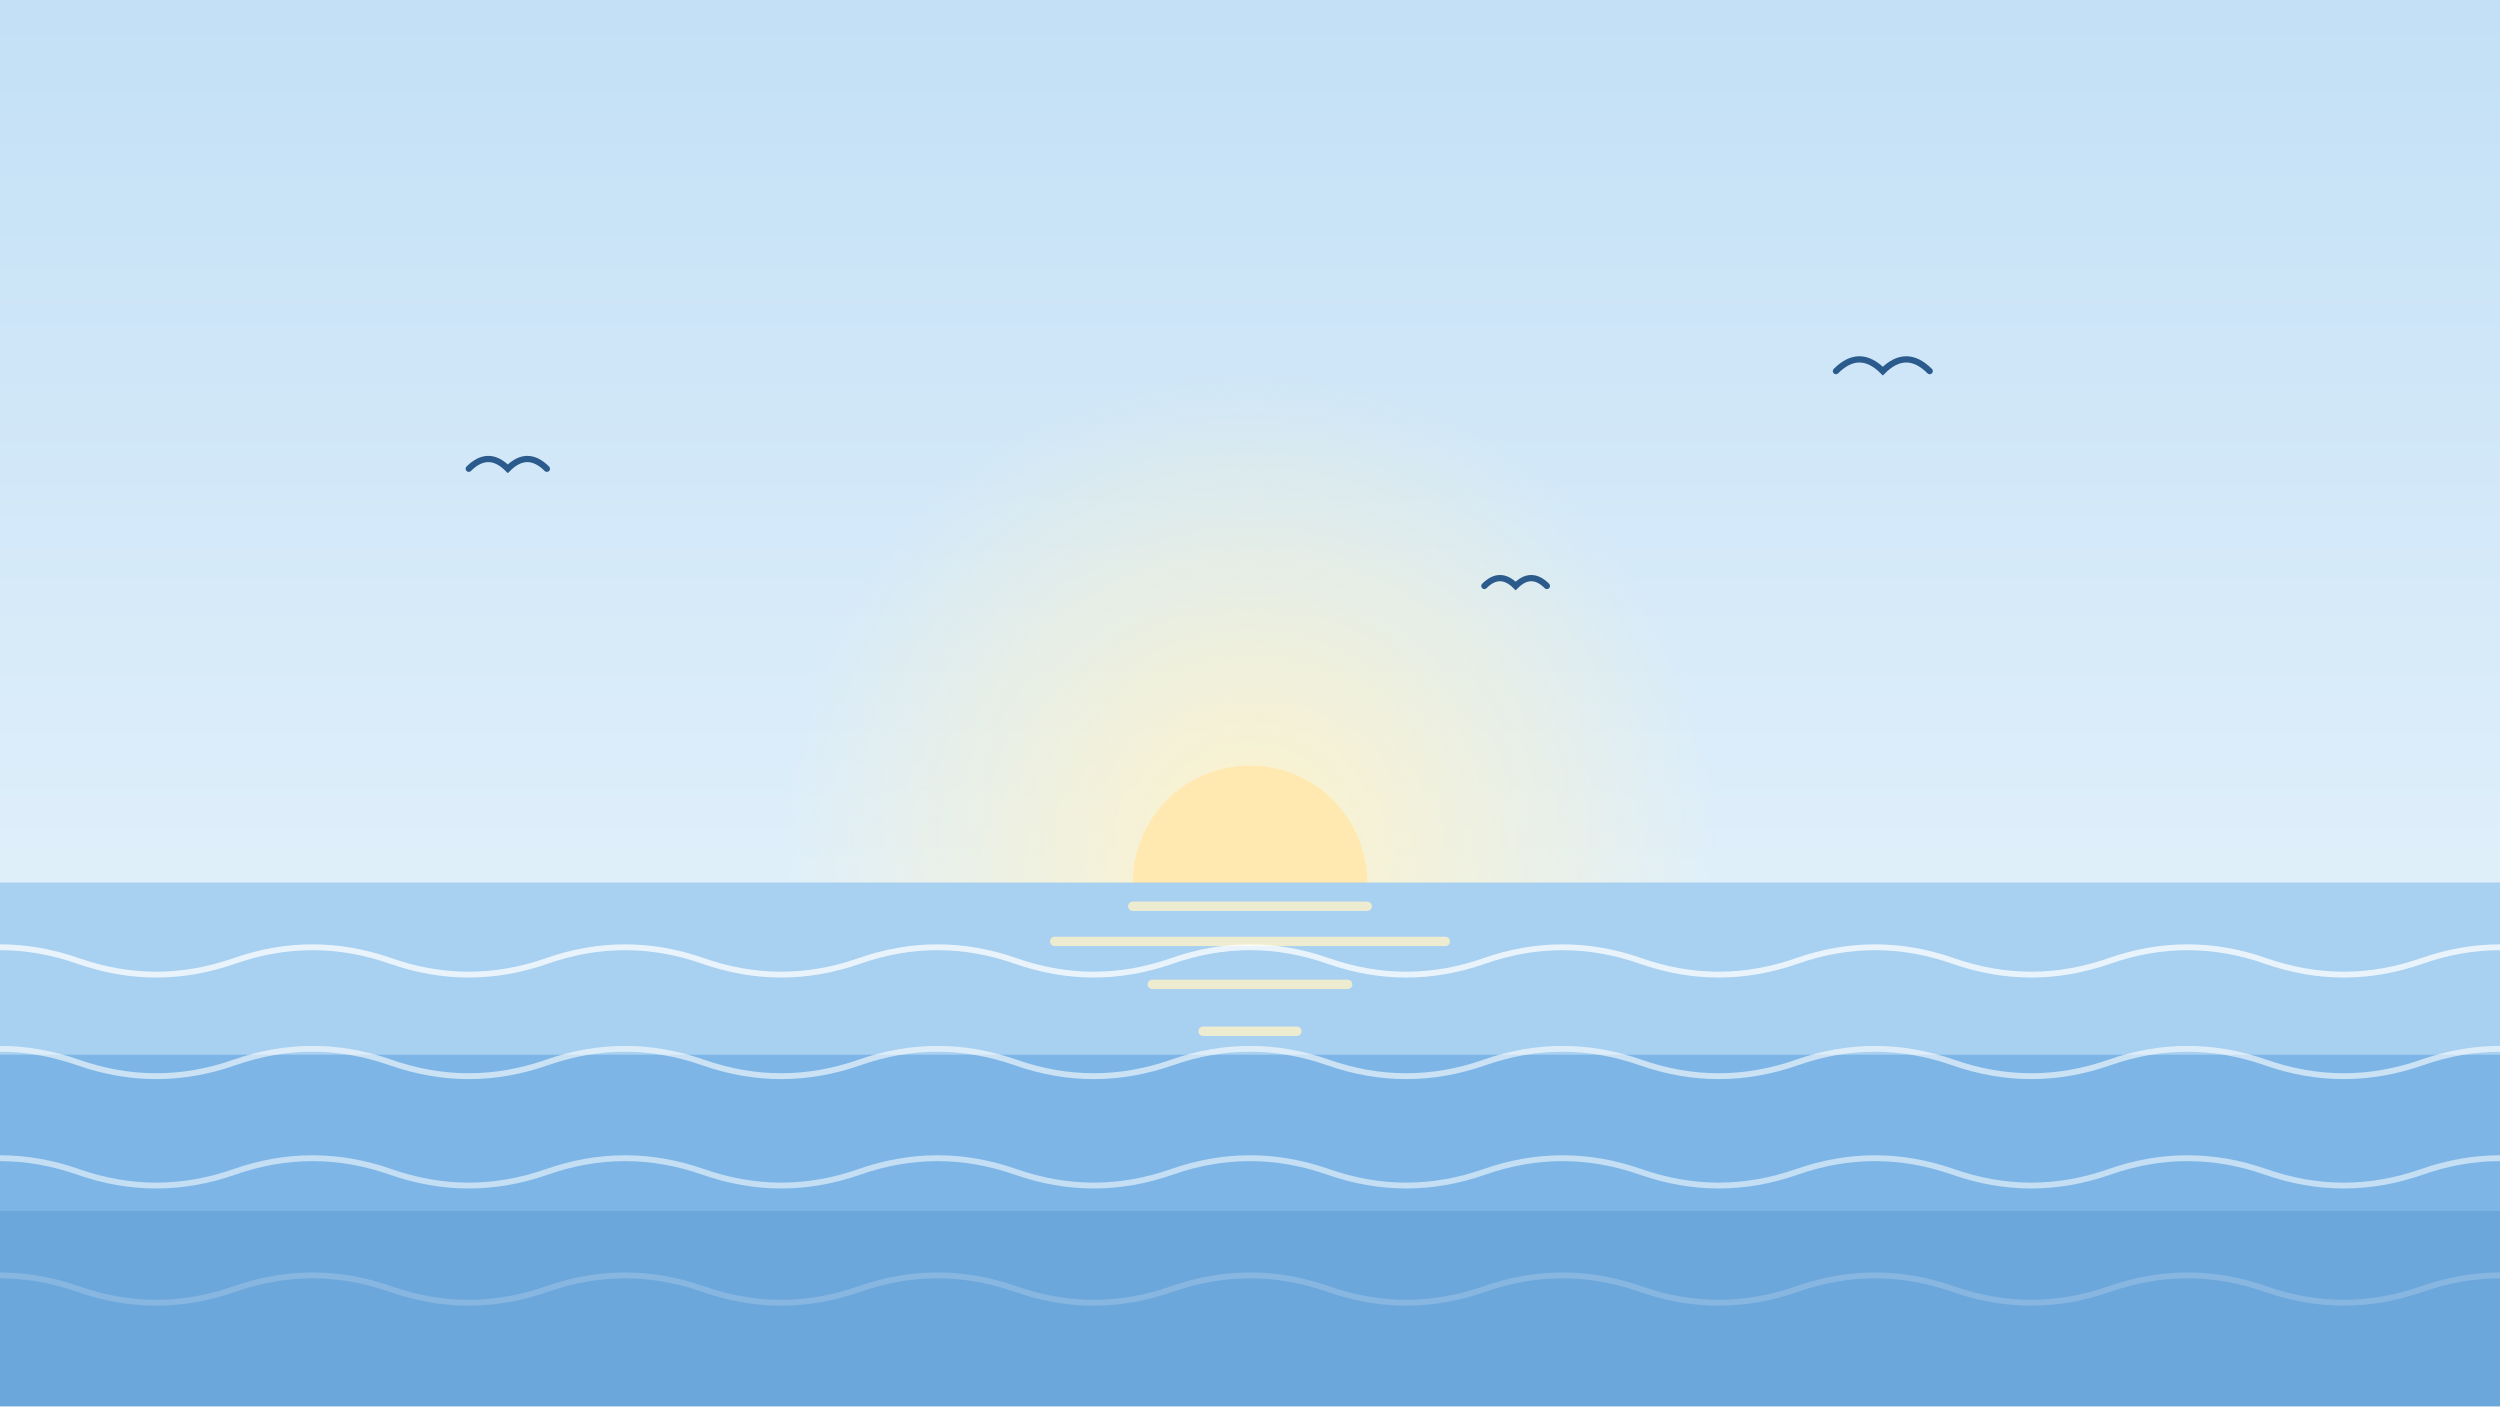
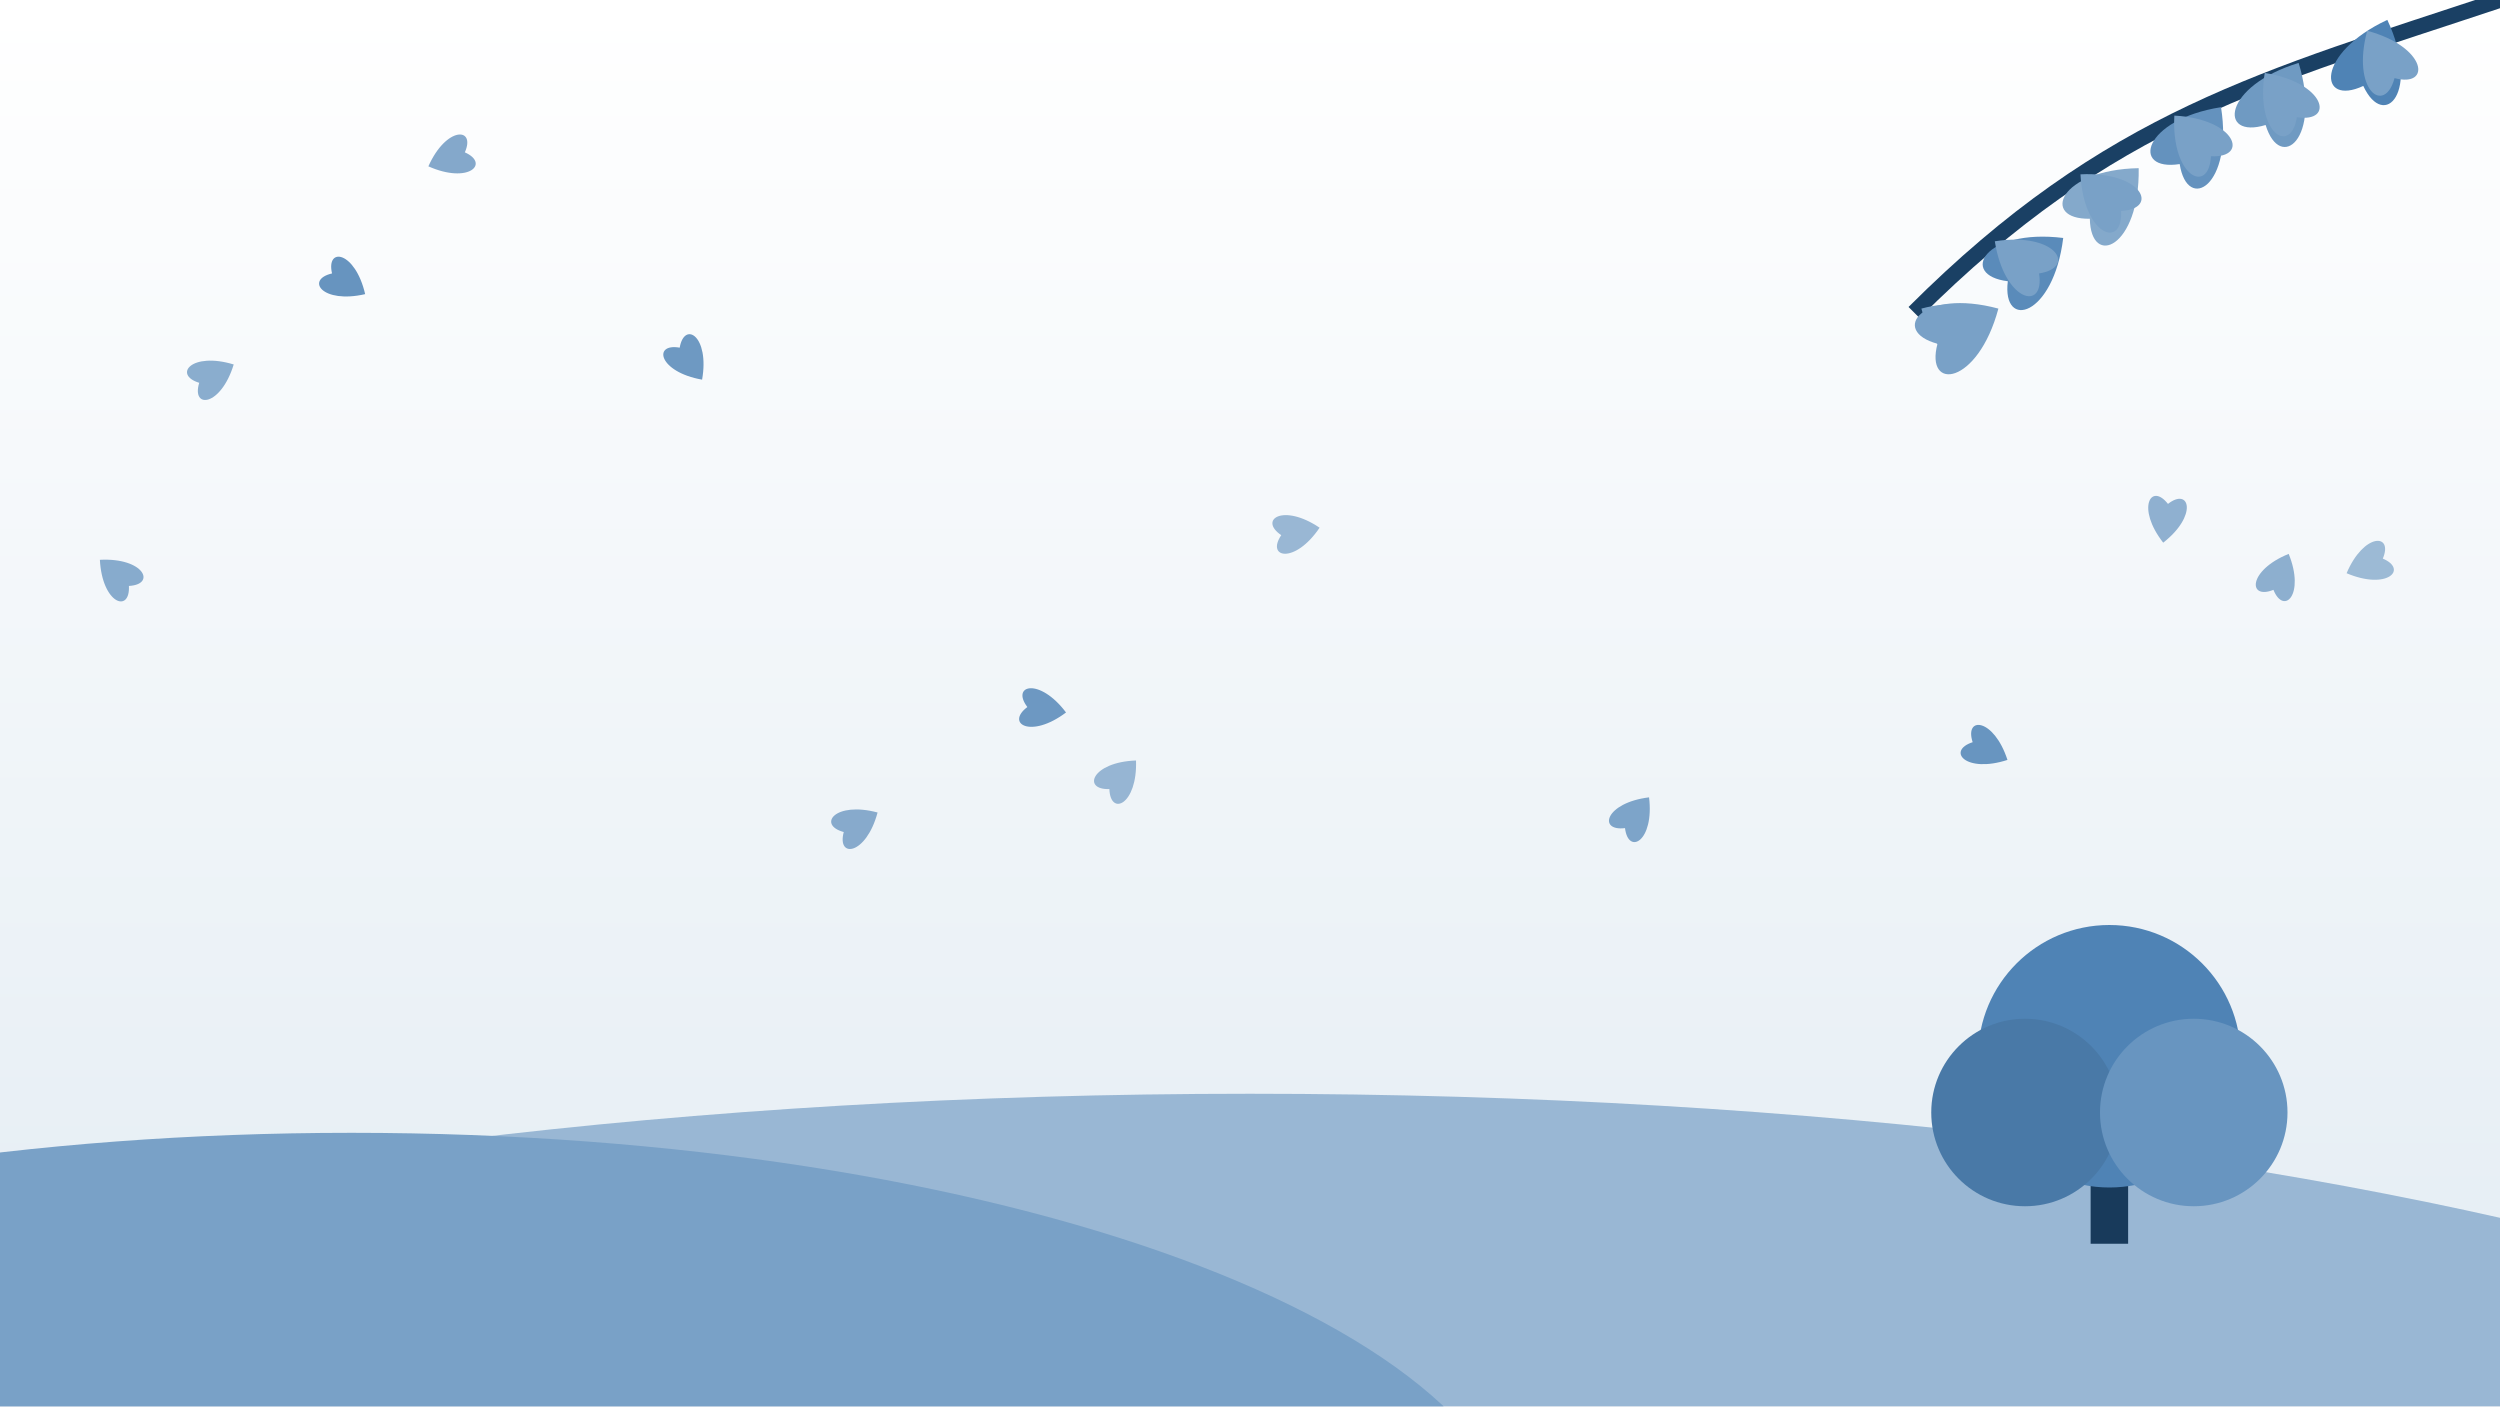
<svg xmlns="http://www.w3.org/2000/svg" viewBox="0 0 640 360" preserveAspectRatio="xMidYMax slice">
  <defs>
    <linearGradient id="s" x1="0" y1="0" x2="0" y2="1">
-       <stop offset="0" stop-color="#c3e0f6" />
-       <stop offset="1" stop-color="#f0f8fd" />
+       <stop offset="0" stop-color="#ffffff" />
+       <stop offset="1" stop-color="#e3ecf3" />
    </linearGradient>
-     <radialGradient id="g">
-       <stop offset="0" stop-color="#fff3c8" stop-opacity=".95" />
-       <stop offset="1" stop-color="#fff3c8" stop-opacity="0" />
-     </radialGradient>
  </defs>
  <rect width="640" height="360" fill="url(#s)" />
-   <circle cx="320" cy="215" r="120" fill="url(#g)" />
-   <circle cx="320" cy="226" r="30" fill="#ffe9b0" />
-   <rect y="226" width="640" height="140" fill="#7db6e6" />
-   <rect y="226" width="640" height="44" fill="#a8d0f0" />
-   <path d="M290 232 h60 M270 241 h100 M295 252 h50 M308 264 h24" stroke="#fff3c8" stroke-width="2.4" stroke-linecap="round" opacity=".8" />
-   <path d="M-20 246 q20 -7 40 0 t40 0 t40 0 t40 0 t40 0 t40 0 t40 0 t40 0 t40 0 t40 0 t40 0 t40 0 t40 0 t40 0 t40 0 t40 0 t40 0 t40 0" fill="none" stroke="#fff" stroke-width="1.5" opacity="0.75" stroke-linecap="round" />
-   <path d="M-20 272 q20 -7 40 0 t40 0 t40 0 t40 0 t40 0 t40 0 t40 0 t40 0 t40 0 t40 0 t40 0 t40 0 t40 0 t40 0 t40 0 t40 0 t40 0 t40 0" fill="none" stroke="#fff" stroke-width="1.5" opacity="0.6" stroke-linecap="round" />
-   <path d="M-20 300 q20 -7 40 0 t40 0 t40 0 t40 0 t40 0 t40 0 t40 0 t40 0 t40 0 t40 0 t40 0 t40 0 t40 0 t40 0 t40 0 t40 0 t40 0 t40 0" fill="none" stroke="#fff" stroke-width="1.5" opacity="0.55" stroke-linecap="round" />
-   <path d="M-20 330 q20 -7 40 0 t40 0 t40 0 t40 0 t40 0 t40 0 t40 0 t40 0 t40 0 t40 0 t40 0 t40 0 t40 0 t40 0 t40 0 t40 0 t40 0 t40 0" fill="none" stroke="#fff" stroke-width="1.5" opacity="0.45" stroke-linecap="round" />
-   <path d="M120 120 q5 -5 10 0 q5 -5 10 0" fill="none" stroke="#2b5b8c" stroke-width="1.6" stroke-linecap="round" />
-   <path d="M470 95 q6 -6 12 0 q6 -6 12 0" fill="none" stroke="#2b5b8c" stroke-width="1.6" stroke-linecap="round" />
-   <path d="M380 150 q4 -4 8 0 q4 -4 8 0" fill="none" stroke="#2b5b8c" stroke-width="1.6" stroke-linecap="round" />
-   <rect y="310" width="640" height="60" fill="#5f9bd4" opacity=".55" />
+   <ellipse cx="320" cy="430" rx="520" ry="150" fill="#99b7d4" />
+   <ellipse cx="90" cy="400" rx="300" ry="110" fill="#79a1c7" />
+   <rect x="535.2" y="280" width="9.6" height="38.4" fill="#183a5b" />
+   <circle cx="540" cy="270.4" r="33.6" fill="#4f83b5" />
+   <circle cx="518.4" cy="284.8" r="24.0" fill="#4979a7" />
+   <circle cx="561.6" cy="284.8" r="24.0" fill="#6895c0" />
+   <path d="M0,0 C5,-5 8.0,2.0 0,10 C-8.0,2.0 -5,-5 0,0Z" fill="#6d98c2" transform="translate(263,181) rotate(278)" />
+   <path d="M0,0 C5,-5 8.0,2.0 0,10 C-8.0,2.0 -5,-5 0,0Z" fill="#6895c0" transform="translate(505,190) rotate(297)" />
+   <path d="M0,0 C5,-5 8.0,2.0 0,10 C-8.0,2.0 -5,-5 0,0Z" fill="#87abcd" transform="translate(33,150) rotate(132)" />
+   <path d="M0,0 C5,-5 8.0,2.0 0,10 C-8.0,2.0 -5,-5 0,0Z" fill="#87aacc" transform="translate(216,213) rotate(240)" />
+   <path d="M0,0 C5,-5 8.0,2.0 0,10 C-8.0,2.0 -5,-5 0,0Z" fill="#8dafcf" transform="translate(582,151) rotate(203)" />
+   <path d="M0,0 C5,-5 8.0,2.0 0,10 C-8.0,2.0 -5,-5 0,0Z" fill="#6e99c2" transform="translate(174,89) rotate(325)" />
+   <path d="M0,0 C5,-5 8.0,2.0 0,10 C-8.0,2.0 -5,-5 0,0Z" fill="#8fb0d0" transform="translate(555,129) rotate(7)" />
+   <path d="M0,0 C5,-5 8.0,2.0 0,10 C-8.0,2.0 -5,-5 0,0Z" fill="#6794bf" transform="translate(85,70) rotate(302)" />
+   <path d="M0,0 C5,-5 8.0,2.0 0,10 C-8.0,2.0 -5,-5 0,0Z" fill="#8aadce" transform="translate(51,98) rotate(242)" />
+   <path d="M0,0 C5,-5 8.0,2.0 0,10 C-8.0,2.0 -5,-5 0,0Z" fill="#7da4c9" transform="translate(416,212) rotate(218)" />
+   <path d="M0,0 C5,-5 8.0,2.0 0,10 C-8.0,2.0 -5,-5 0,0Z" fill="#9cbad5" transform="translate(610,143) rotate(68)" />
+   <path d="M0,0 C5,-5 8.0,2.0 0,10 C-8.0,2.0 -5,-5 0,0Z" fill="#84a8cb" transform="translate(119,39) rotate(69)" />
+   <path d="M0,0 C5,-5 8.0,2.0 0,10 C-8.0,2.0 -5,-5 0,0Z" fill="#96b5d3" transform="translate(284,202) rotate(223)" />
+   <path d="M0,0 C5,-5 8.0,2.0 0,10 C-8.0,2.0 -5,-5 0,0Z" fill="#99b7d4" transform="translate(328,137) rotate(259)" />
+   <path d="M640.0,0.0 C580.0,20.0 540.0,30.0 490.0,80.0" stroke="#1a4064" stroke-width="4.0" fill="none" />
+   <path d="M0,0 C9.0,-9.0 14.4,3.6 0,18.0 C-14.4,3.6 -9.0,-9.0 0,0Z" fill="#4f83b5" transform="translate(605.0,22.0) rotate(200)" />
+   <path d="M0,0 C7.0,-7.0 11.2,2.8 0,14.0 C-11.2,2.8 -7.0,-7.0 0,0Z" fill="#79a1c7" transform="translate(613.0,20.0) rotate(150)" />
+   <path d="M0,0 C9.0,-9.0 14.4,3.6 0,18.0 C-14.4,3.6 -9.0,-9.0 0,0Z" fill="#6f9ac2" transform="translate(580.0,32.0) rotate(208)" />
+   <path d="M0,0 C7.0,-7.0 11.2,2.8 0,14.0 C-11.2,2.8 -7.0,-7.0 0,0Z" fill="#79a1c7" transform="translate(588.0,30.0) rotate(144)" />
+   <path d="M0,0 C9.0,-9.0 14.4,3.6 0,18.0 C-14.4,3.6 -9.0,-9.0 0,0Z" fill="#6492be" transform="translate(558.0,42.0) rotate(216)" />
+   <path d="M0,0 C7.0,-7.0 11.2,2.8 0,14.0 C-11.2,2.8 -7.0,-7.0 0,0Z" fill="#79a1c7" transform="translate(566.0,40.0) rotate(138)" />
+   <path d="M0,0 C9.0,-9.0 14.4,3.6 0,18.0 C-14.4,3.6 -9.0,-9.0 0,0Z" fill="#84a9cb" transform="translate(535.0,56.0) rotate(224)" />
+   <path d="M0,0 C7.0,-7.0 11.2,2.8 0,14.0 C-11.2,2.8 -7.0,-7.0 0,0Z" fill="#79a1c7" transform="translate(543.0,54.0) rotate(132)" />
+   <path d="M0,0 C9.0,-9.0 14.4,3.6 0,18.0 C-14.4,3.6 -9.0,-9.0 0,0Z" fill="#5a8bba" transform="translate(514.0,72.0) rotate(232)" />
+   <path d="M0,0 C7.0,-7.0 11.2,2.8 0,14.0 C-11.2,2.8 -7.0,-7.0 0,0Z" fill="#79a1c7" transform="translate(522.0,70.0) rotate(126)" />
+   <path d="M0,0 C9.0,-9.0 14.4,3.6 0,18.0 C-14.4,3.6 -9.0,-9.0 0,0Z" fill="#79a1c7" transform="translate(496.0,88.0) rotate(240)" />
+   <path d="M0,0 C7.0,-7.0 11.2,2.8 0,14.0 C-11.2,2.8 -7.0,-7.0 0,0Z" fill="#79a1c7" transform="translate(504.0,86.0) rotate(120)" />
</svg>
